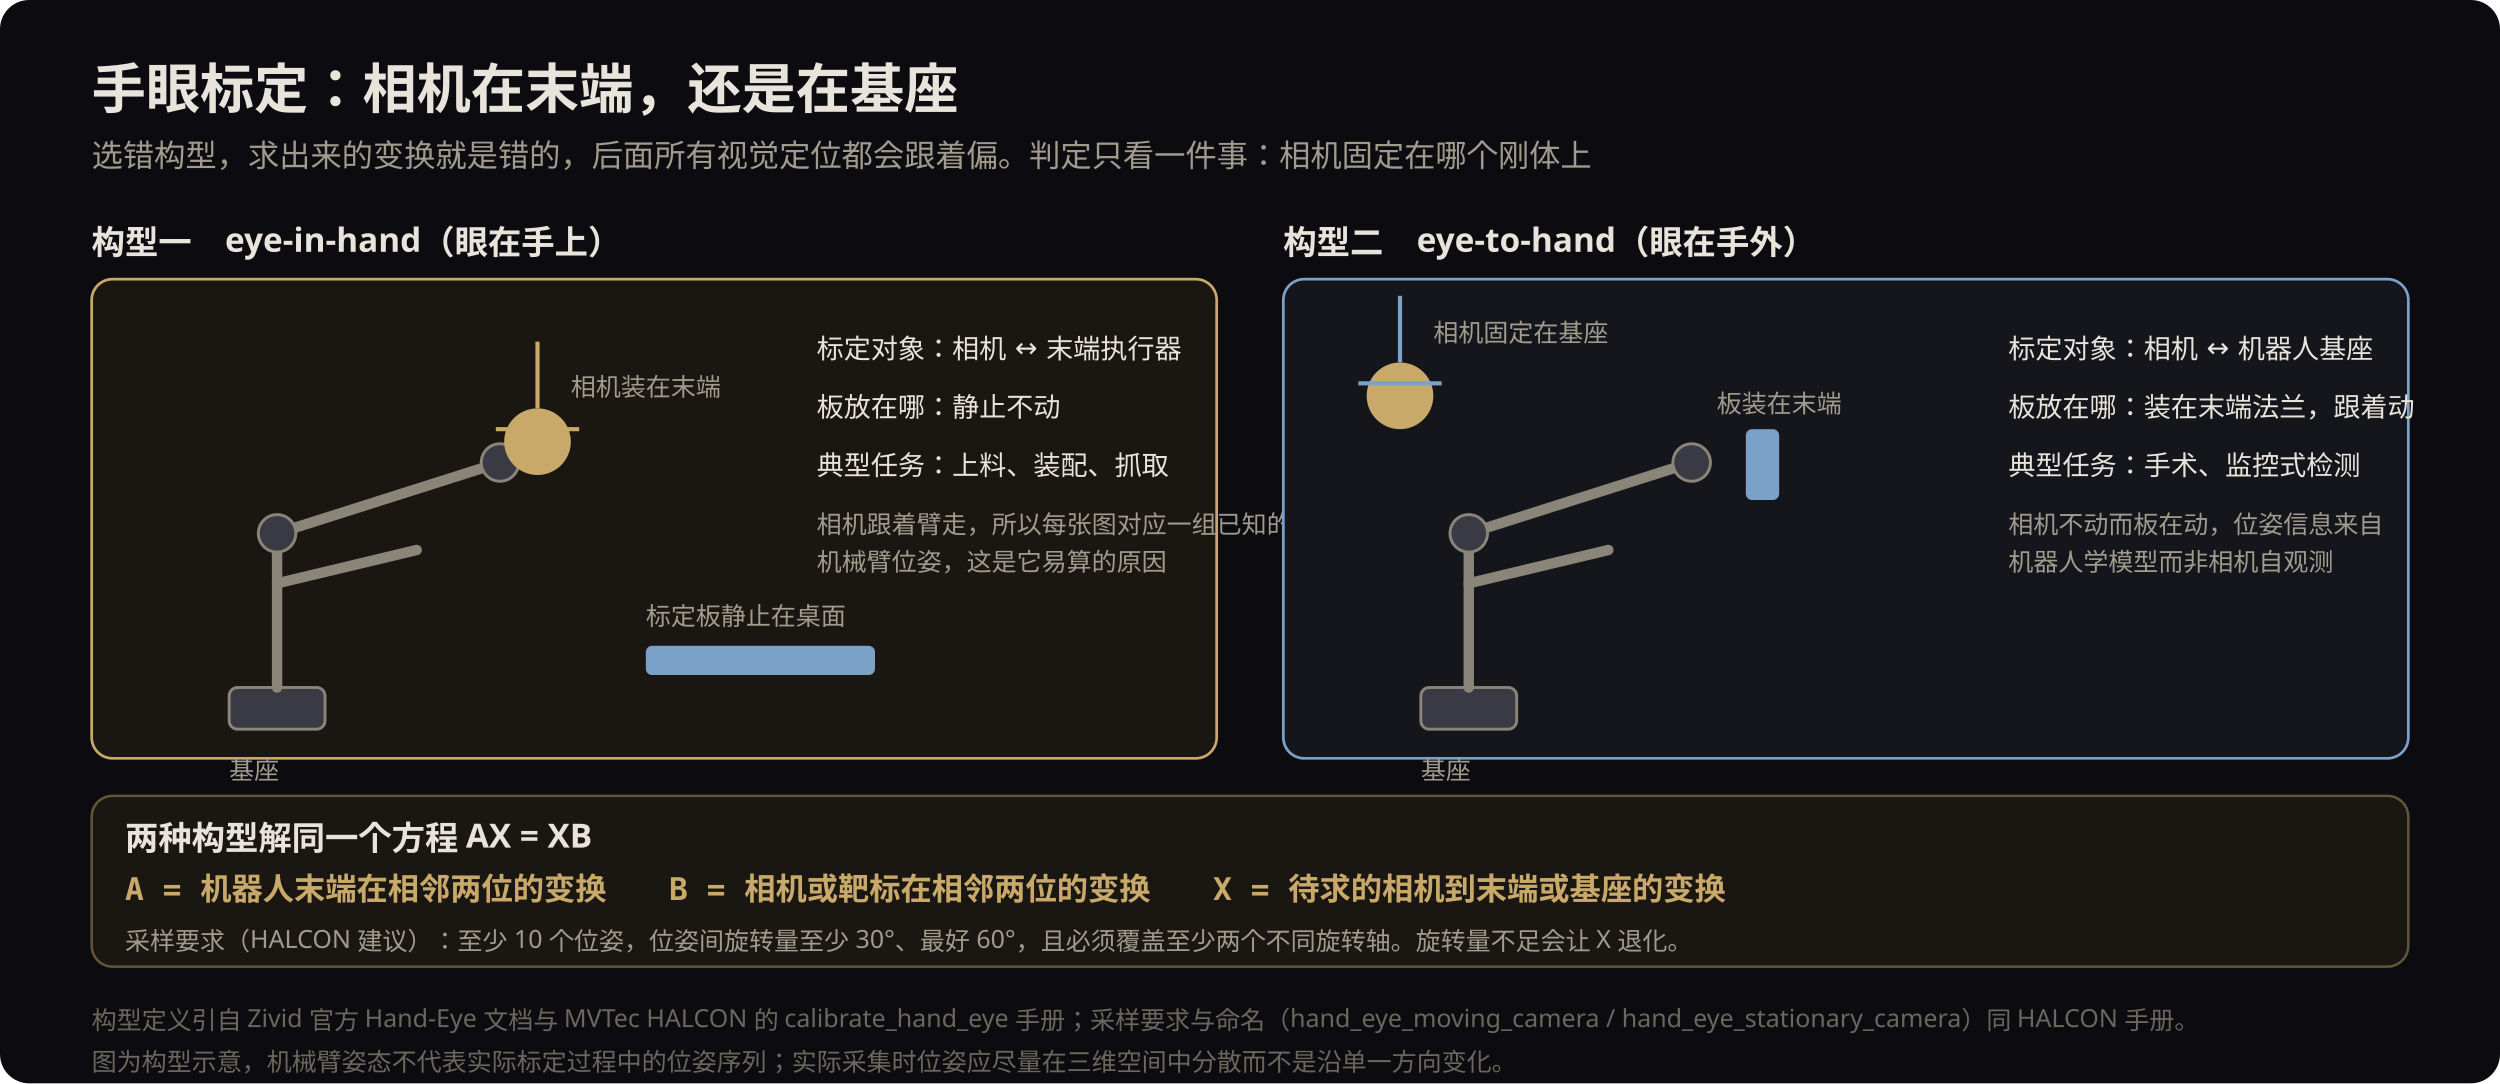
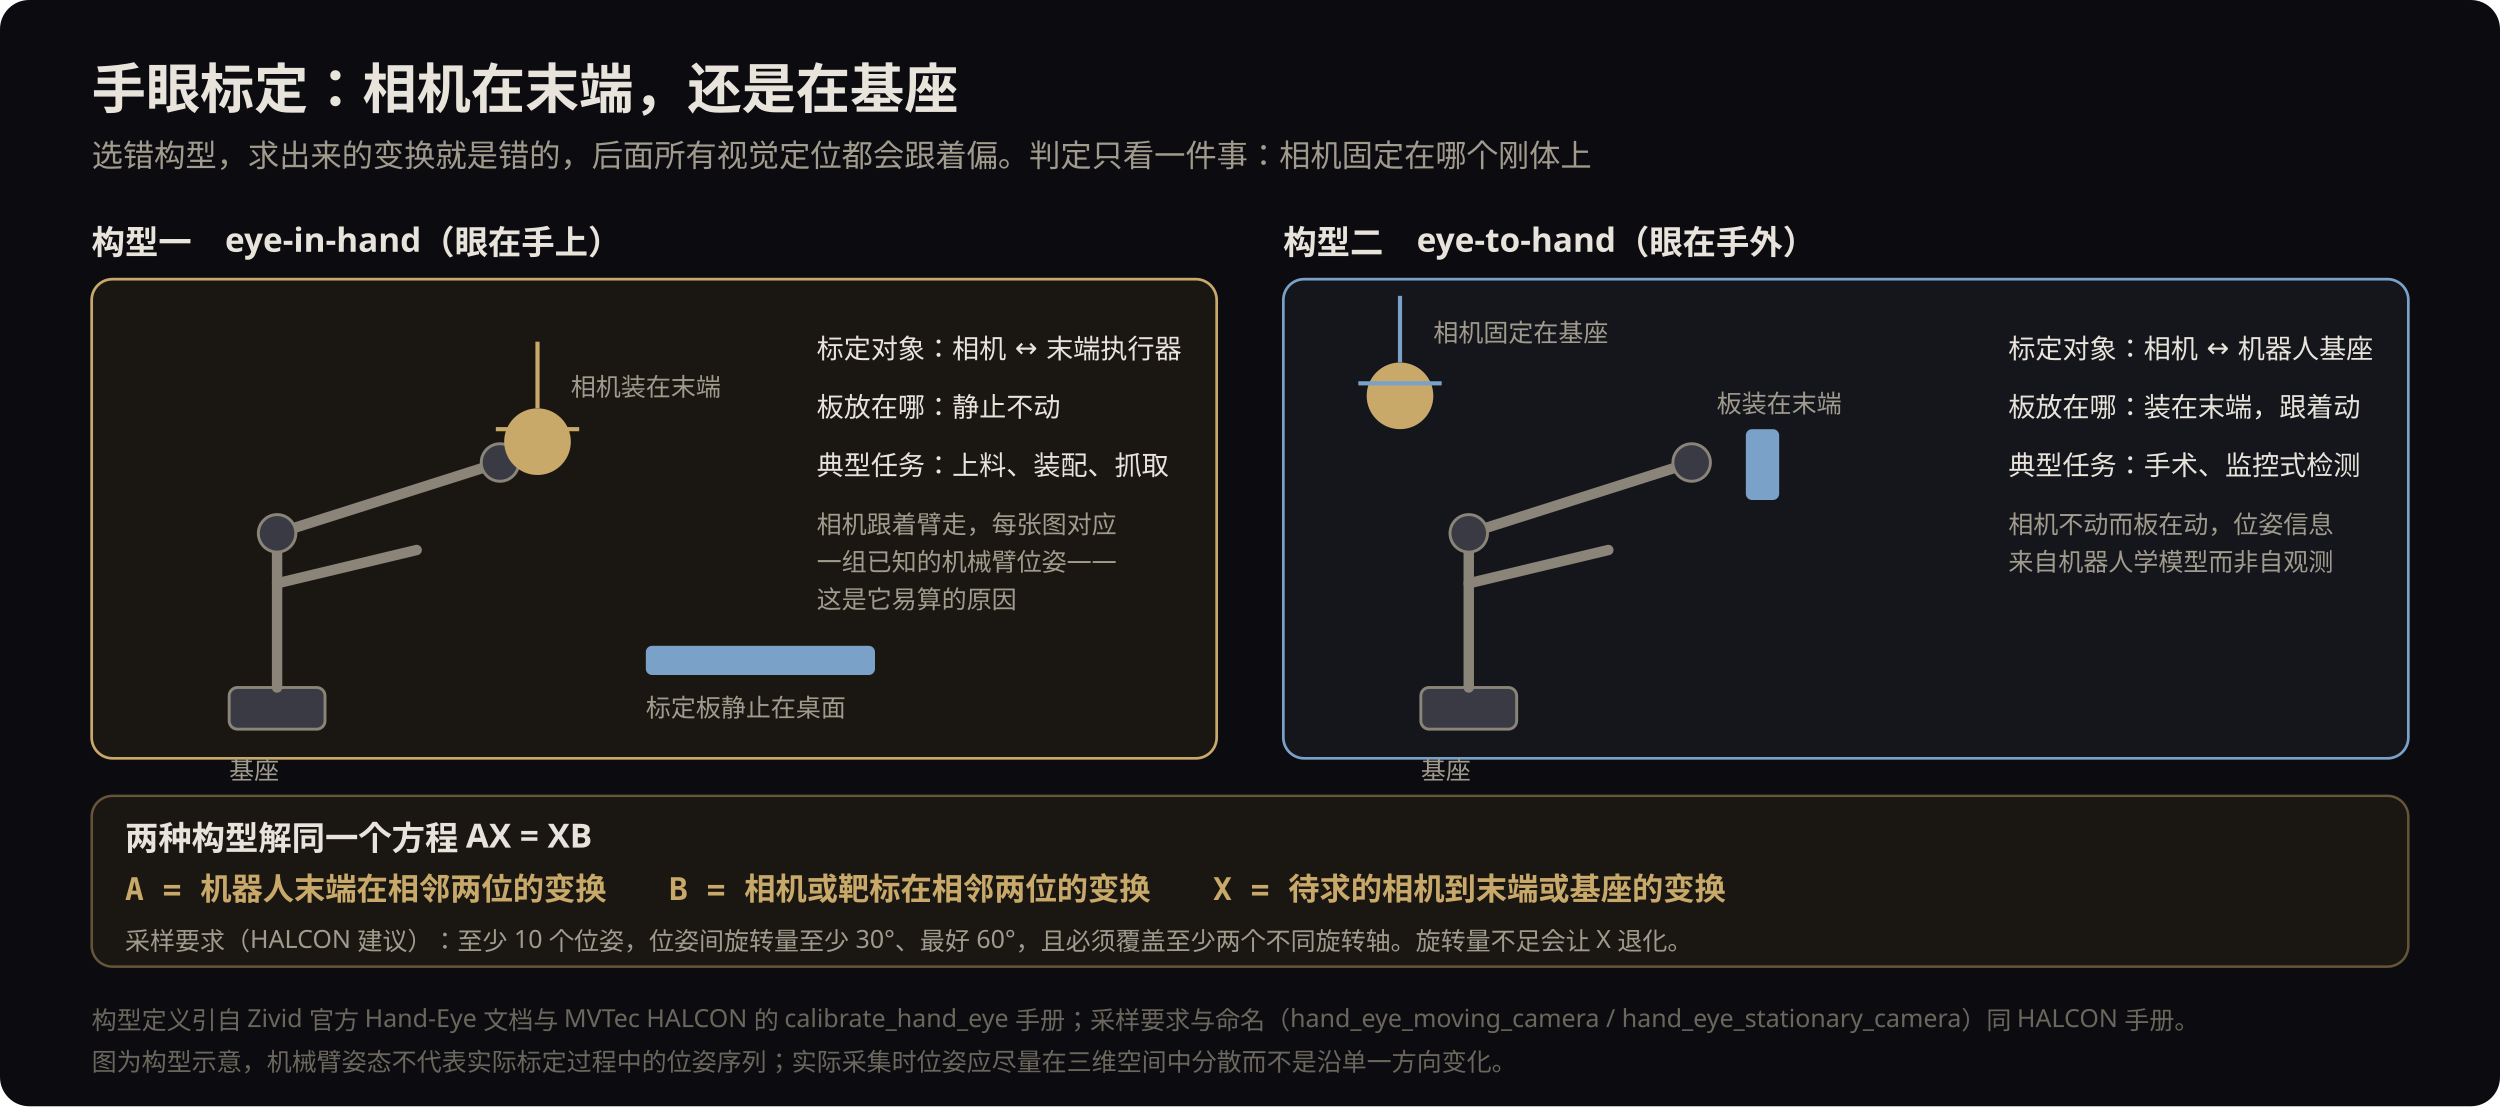
- <svg xmlns="http://www.w3.org/2000/svg" viewBox="0 0 1200 520" width="100%" role="img" aria-label="手眼标定的两种构型">
+ <svg xmlns="http://www.w3.org/2000/svg" viewBox="0 0 1200 531" width="100%" role="img" aria-label="手眼标定的两种构型">
  <style>
    .bg{fill:#0b0b10}
    .ttl{fill:#e8e4dc;font:600 26px 'Noto Sans SC','PingFang SC','Microsoft YaHei',sans-serif}
    .sub{fill:#a09b8d;font:400 15px 'Noto Sans SC','PingFang SC','Microsoft YaHei',sans-serif}
    .hd{fill:#e8e4dc;font:600 16px 'Noto Sans SC','PingFang SC',sans-serif}
    .lb{fill:#e8e4dc;font:400 13px 'Noto Sans SC','PingFang SC',sans-serif}
    .sm{fill:#a09b8d;font:400 12px 'Noto Sans SC','PingFang SC',sans-serif}
    .foot{fill:#6b675c;font:400 12px 'Noto Sans SC','PingFang SC','Microsoft YaHei',sans-serif}
    .b1{fill:#1a1712;stroke:#c9a96a;stroke-width:1.3}
    .b2{fill:#14161c;stroke:#7aa2c8;stroke-width:1.3}
    .b3{fill:#1d1414;stroke:#cf5a50;stroke-width:1.3}
    .arm{fill:none;stroke:#8a8578;stroke-width:5;stroke-linecap:round}
    .joint{fill:#3a3a44;stroke:#8a8578;stroke-width:1.4}
    .cam{fill:#c9a96a}
    .board{fill:#7aa2c8}
    .eq{fill:#c9a96a;font:600 15px 'JetBrains Mono',Consolas,monospace}
  </style>
-   <rect class="bg" x="0" y="0" width="1200" height="520" rx="14" />
-   <text class="ttl" x="44" y="52">手眼标定：相机在末端，还是在基座</text>
-   <text class="sub" x="44" y="80">选错构型，求出来的变换就是错的，后面所有视觉定位都会跟着偏。判定只看一件事：相机固定在哪个刚体上</text>
-   <text class="hd" x="44" y="122" fill="#c9a96a">构型一　eye-in-hand（眼在手上）</text>
+   <rect class="bg" x="0" y="0" width="1200" height="531" rx="14" />
+   <text class="ttl" x="44" y="52">手眼标定：相机在末端，还是在基座
+ </text>
+   <text class="sub" x="44" y="80">选错构型，求出来的变换就是错的，后面所有视觉定位都会跟着偏。判定只看一件事：相机固定在哪个刚体上
+ </text>
+   <text class="hd" x="44" y="122" fill="#c9a96a">构型一　eye-in-hand（眼在手上）
+ </text>
  <rect class="b1" x="44" y="134" width="540" height="230" rx="10" />
  <g transform="translate(70,160)">
    <rect class="joint" x="40" y="170" width="46" height="20" rx="4" />
    <path class="arm" d="M63 170 L63 96 L170 62" />
    <path class="arm" d="M63 120 L130 104" />
    <circle class="joint" cx="63" cy="96" r="9" />
    <circle class="joint" cx="170" cy="62" r="9" />
    <circle class="cam" cx="188" cy="52" r="16" />
    <path d="M188 36 L188 4 M168 46 L208 46" stroke="#c9a96a" stroke-width="2" fill="none" />
-     <text class="sm" x="204" y="30">相机装在末端</text>
+     <text class="sm" x="204" y="30">相机装在末端
+ </text>
    <rect class="board" x="240" y="150" width="110" height="14" rx="3" />
-     <text class="sm" x="240" y="140">标定板静止在桌面</text>
-     <text class="sm" x="40" y="214">基座</text>
+     <text class="sm" x="240" y="184">标定板静止在桌面
+ </text>
+     <text class="sm" x="40" y="214">基座
+ </text>
  </g>
-   <text class="lb" x="392" y="172">标定对象：相机 ↔ 末端执行器</text>
-   <text class="lb" x="392" y="200">板放在哪：静止不动</text>
-   <text class="lb" x="392" y="228">典型任务：上料、装配、抓取</text>
-   <text class="sm" x="392" y="256">相机跟着臂走，所以每张图对应一组已知的</text>
-   <text class="sm" x="392" y="274">机械臂位姿，这是它易算的原因</text>
-   <text class="hd" x="616" y="122" fill="#7aa2c8">构型二　eye-to-hand（眼在手外）</text>
+   <text class="lb" x="392" y="172">标定对象：相机 ↔ 末端执行器
+ </text>
+   <text class="lb" x="392" y="200">板放在哪：静止不动
+ </text>
+   <text class="lb" x="392" y="228">典型任务：上料、装配、抓取
+ </text>
+   <text class="sm" x="392" y="256">相机跟着臂走，每张图对应
+ </text>
+   <text class="sm" x="392" y="274">一组已知的机械臂位姿——
+ </text>
+   <text class="sm" x="392" y="292">这是它易算的原因
+ </text>
+   <text class="hd" x="616" y="122" fill="#7aa2c8">构型二　eye-to-hand（眼在手外）
+ </text>
  <rect class="b2" x="616" y="134" width="540" height="230" rx="10" />
  <g transform="translate(642,160)">
    <rect class="joint" x="40" y="170" width="46" height="20" rx="4" />
    <path class="arm" d="M63 170 L63 96 L170 62" />
    <path class="arm" d="M63 120 L130 104" />
    <circle class="joint" cx="63" cy="96" r="9" />
    <circle class="joint" cx="170" cy="62" r="9" />
    <rect class="board" x="196" y="46" width="16" height="34" rx="3" />
-     <text class="sm" x="182" y="38">板装在末端</text>
+     <text class="sm" x="182" y="38">板装在末端
+ </text>
    <circle class="cam" cx="30" cy="30" r="16" />
    <path d="M30 14 L30 -18 M10 24 L50 24" stroke="#7aa2c8" stroke-width="2" fill="none" />
-     <text class="sm" x="46" y="4">相机固定在基座</text>
-     <text class="sm" x="40" y="214">基座</text>
+     <text class="sm" x="46" y="4">相机固定在基座
+ </text>
+     <text class="sm" x="40" y="214">基座
+ </text>
  </g>
-   <text class="lb" x="964" y="172">标定对象：相机 ↔ 机器人基座</text>
-   <text class="lb" x="964" y="200">板放在哪：装在末端法兰，跟着动</text>
-   <text class="lb" x="964" y="228">典型任务：手术、监控式检测</text>
-   <text class="sm" x="964" y="256">相机不动而板在动，位姿信息来自</text>
-   <text class="sm" x="964" y="274">机器人学模型而非相机自观测</text>
+   <text class="lb" x="964" y="172">标定对象：相机 ↔ 机器人基座
+ </text>
+   <text class="lb" x="964" y="200">板放在哪：装在末端，跟着动
+ </text>
+   <text class="lb" x="964" y="228">典型任务：手术、监控式检测
+ </text>
+   <text class="sm" x="964" y="256">相机不动而板在动，位姿信息
+ </text>
+   <text class="sm" x="964" y="274">来自机器人学模型而非自观测
+ </text>
  <rect x="44" y="382" width="1112" height="82" rx="10" fill="#1a1712" stroke="#c9a96a" stroke-opacity=".45" stroke-width="1.2" />
-   <text class="hd" x="60" y="408" fill="#c9a96a">两种构型解同一个方程 AX = XB</text>
-   <text class="eq" x="60" y="432">A = 机器人末端在相邻两位的变换　　B = 相机或靶标在相邻两位的变换　　X = 待求的相机到末端或基座的变换</text>
-   <text class="sm" x="60" y="456">采样要求（HALCON 建议）：至少 10 个位姿，位姿间旋转量至少 30°、最好 60°，且必须覆盖至少两个不同旋转轴。旋转量不足会让 X 退化。</text>
-   <text class="foot" x="44" y="494">构型定义引自 Zivid 官方 Hand-Eye 文档与 MVTec HALCON 的 calibrate_hand_eye 手册；采样要求与命名（hand_eye_moving_camera / hand_eye_stationary_camera）同 HALCON 手册。</text>
-   <text class="foot" x="44" y="514">图为构型示意，机械臂姿态不代表实际标定过程中的位姿序列；实际采集时位姿应尽量在三维空间中分散而不是沿单一方向变化。</text>
+   <text class="hd" x="60" y="408" fill="#c9a96a">两种构型解同一个方程 AX = XB
+ </text>
+   <text class="eq" x="60" y="432">A = 机器人末端在相邻两位的变换　　B = 相机或靶标在相邻两位的变换　　X = 待求的相机到末端或基座的变换
+ </text>
+   <text class="sm" x="60" y="456">采样要求（HALCON 建议）：至少 10 个位姿，位姿间旋转量至少 30°、最好 60°，且必须覆盖至少两个不同旋转轴。旋转量不足会让 X 退化。
+ </text>
+   <text class="foot" x="44" y="494">构型定义引自 Zivid 官方 Hand-Eye 文档与 MVTec HALCON 的 calibrate_hand_eye 手册；采样要求与命名（hand_eye_moving_camera / hand_eye_stationary_camera）同 HALCON 手册。
+ </text>
+   <text class="foot" x="44" y="514">图为构型示意，机械臂姿态不代表实际标定过程中的位姿序列；实际采集时位姿应尽量在三维空间中分散而不是沿单一方向变化。
+ </text>
</svg>
